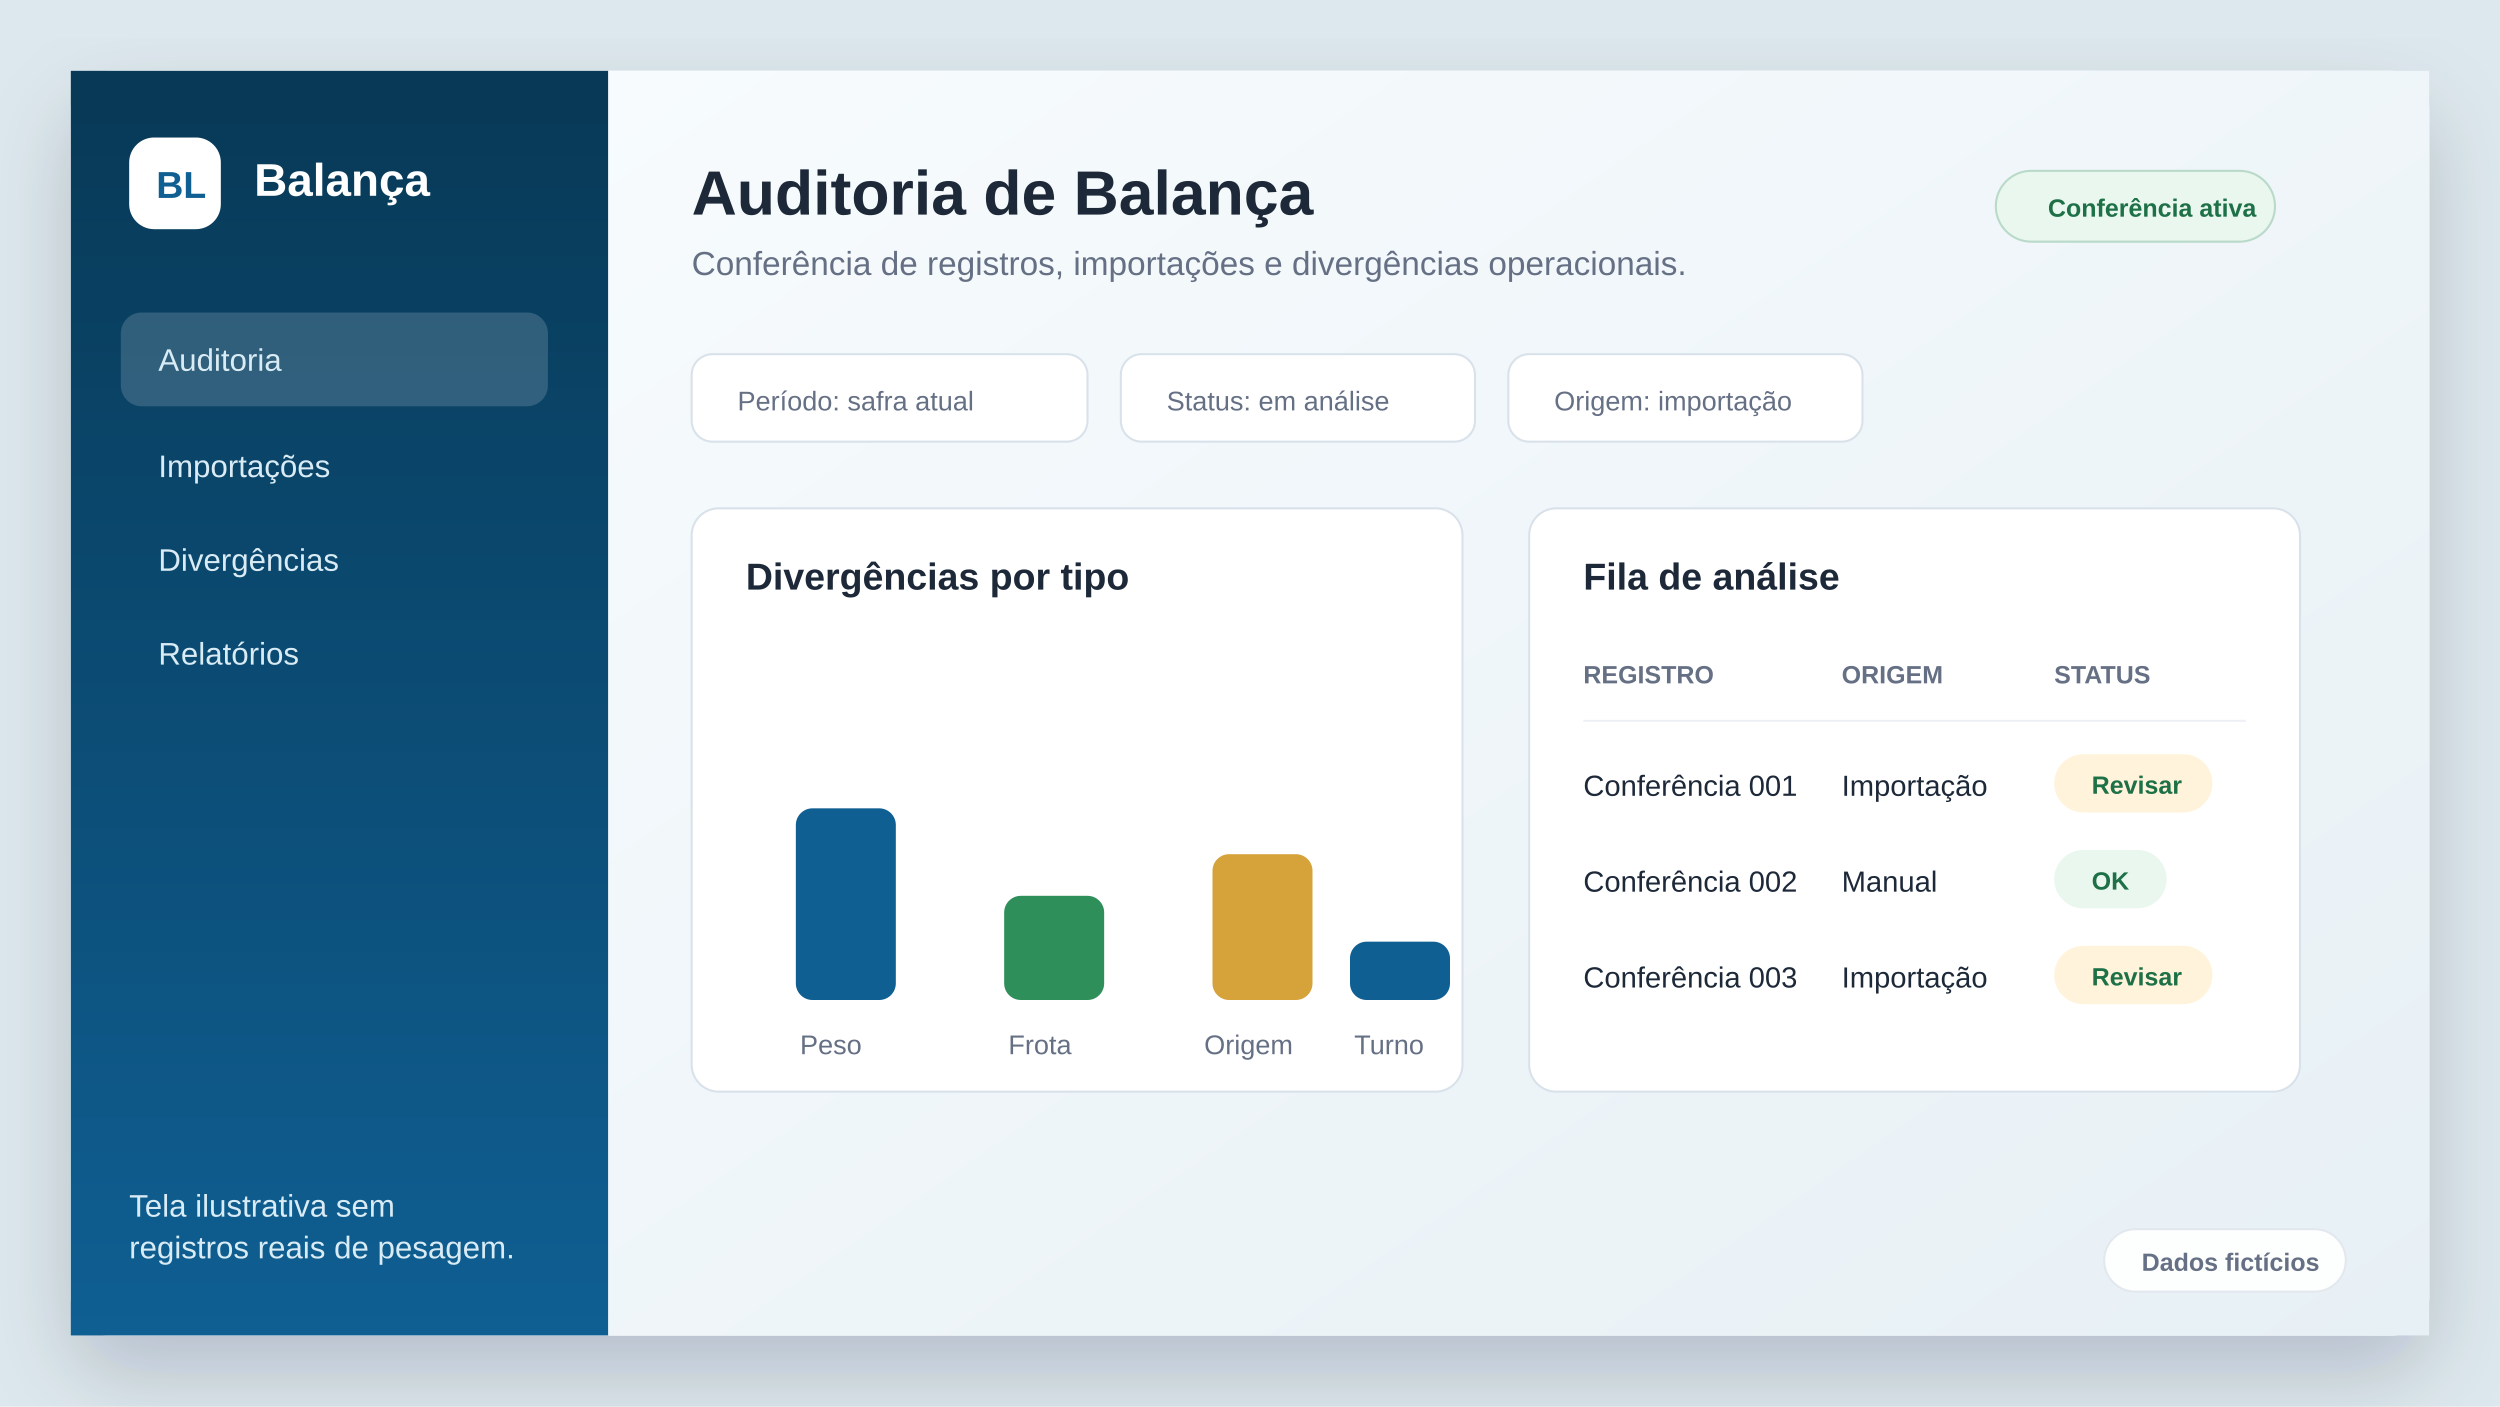
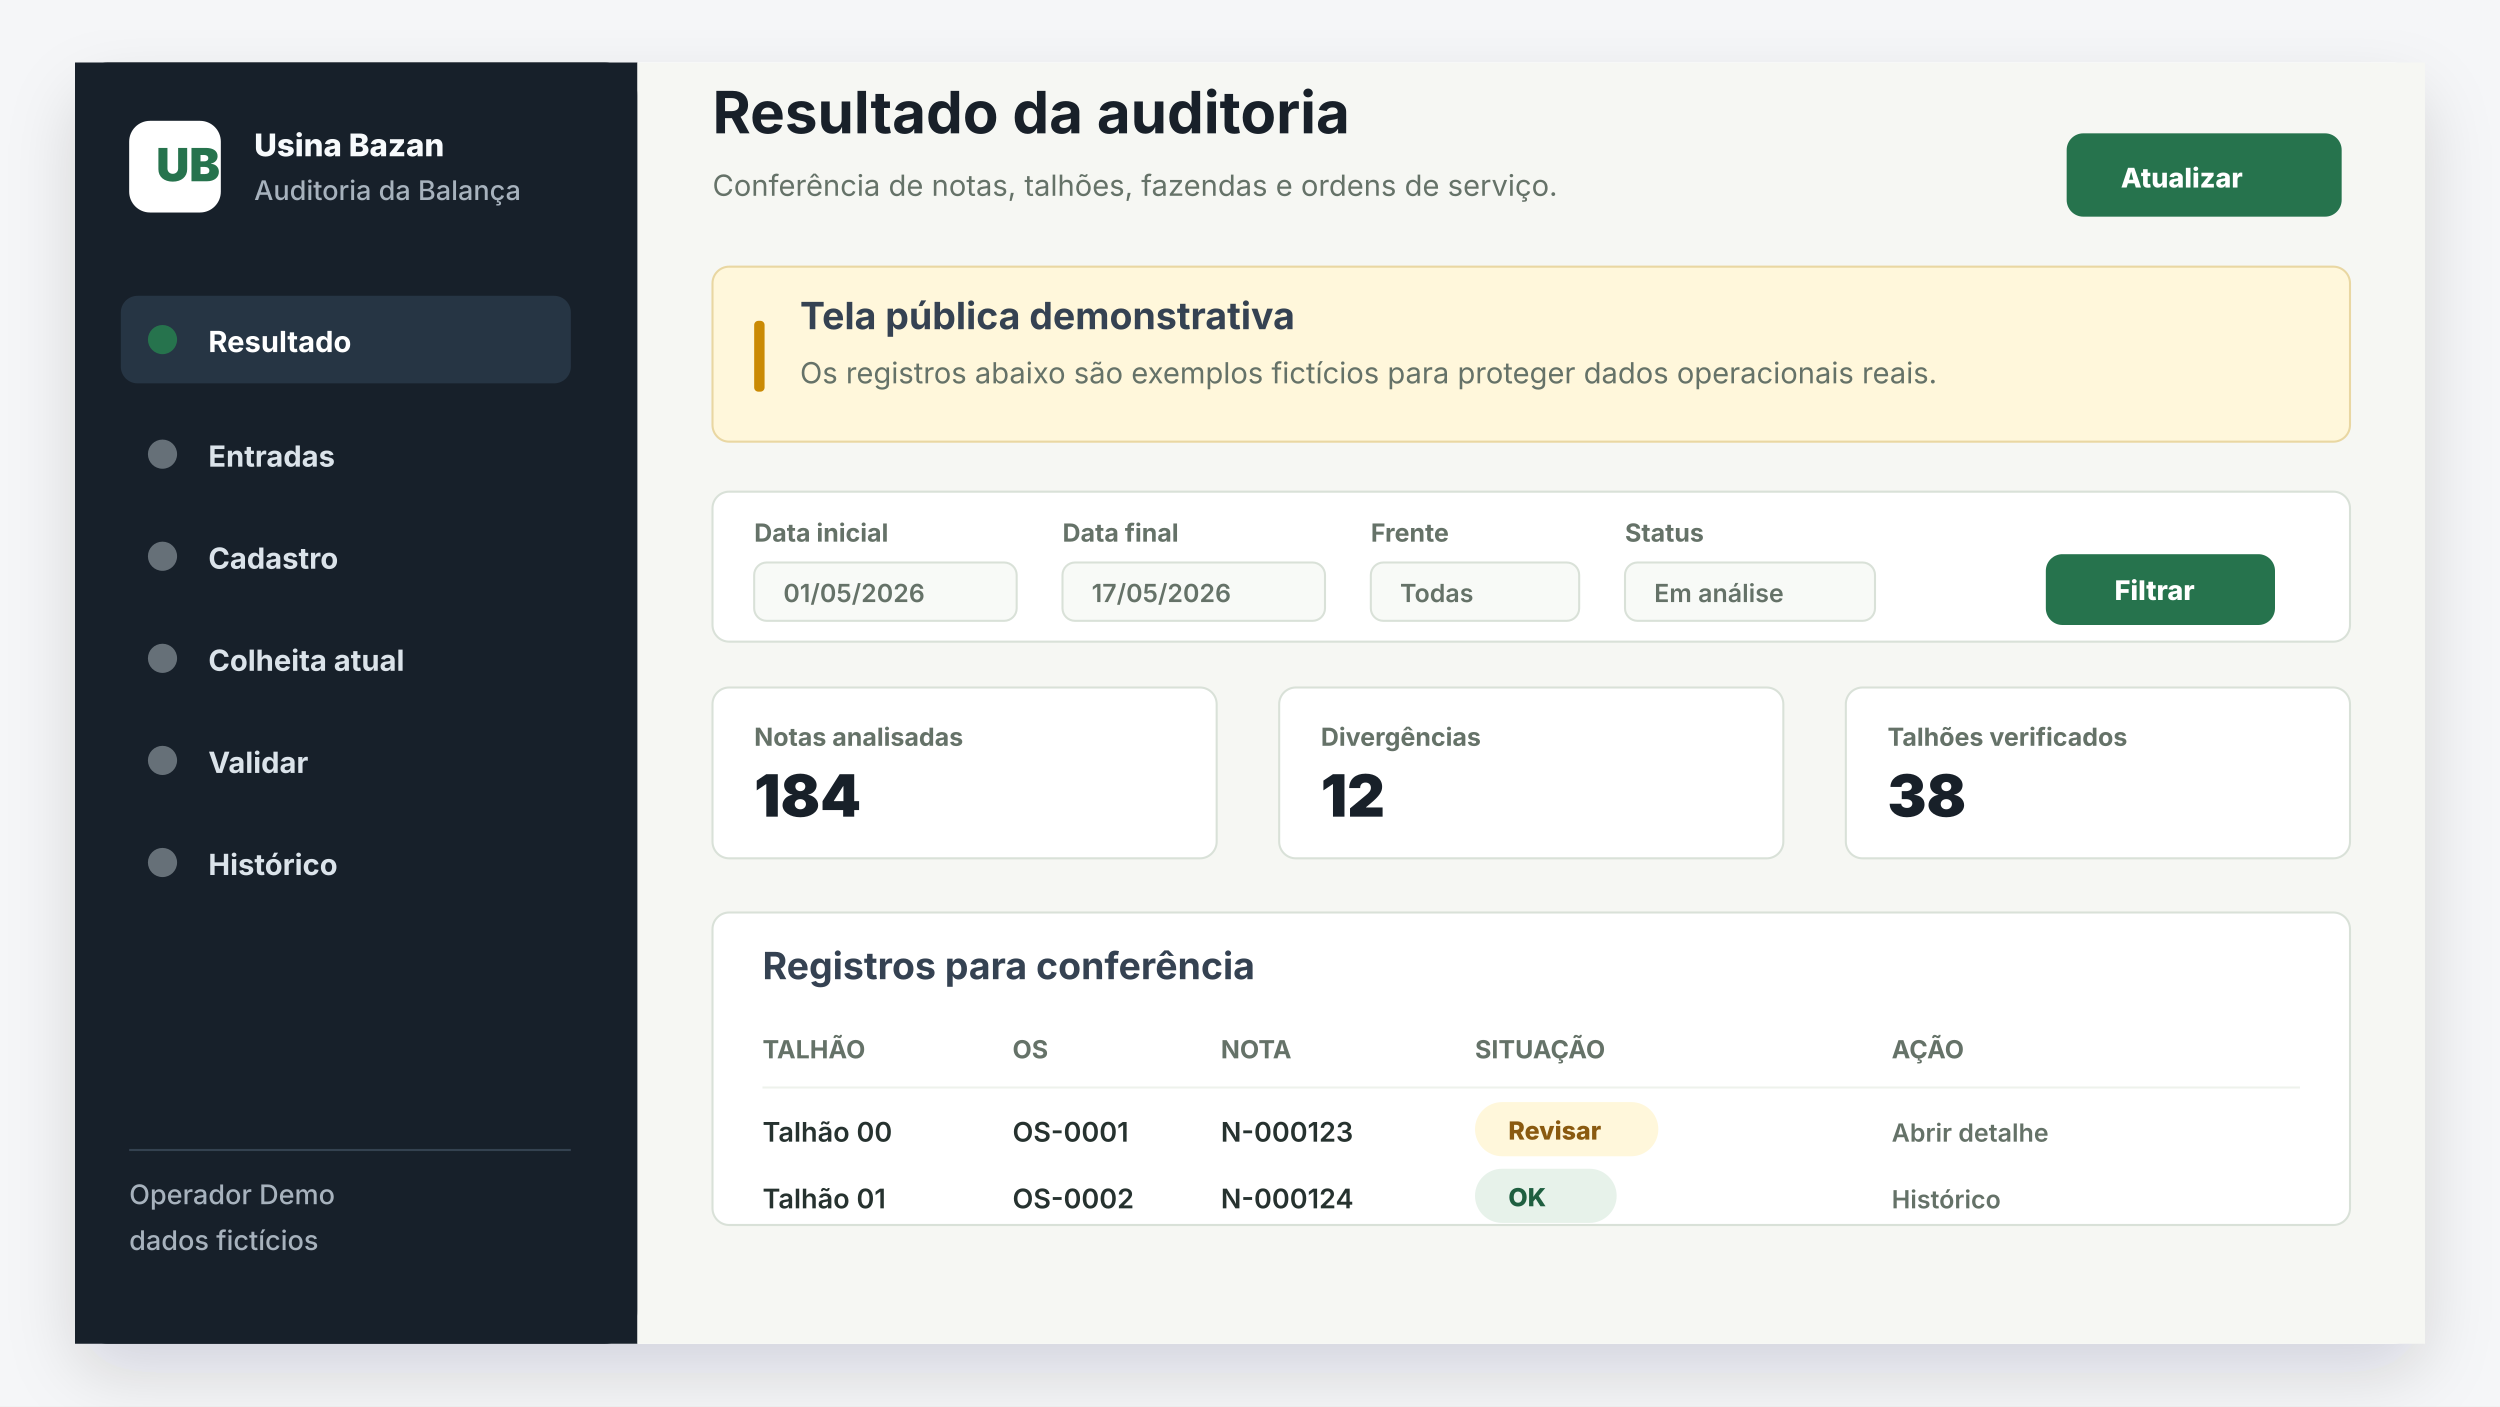
- <svg xmlns="http://www.w3.org/2000/svg" width="1200" height="675" viewBox="0 0 1200 675" role="img" aria-label="Tela demonstrativa do sistema de auditoria de balança">
+ <svg xmlns="http://www.w3.org/2000/svg" width="1200" height="675" viewBox="0 0 1200 675" role="img" aria-label="Tela demonstrativa da auditoria da balança">
  <defs>
-     <linearGradient id="bg" x1="0" x2="1" y1="0" y2="1">
-       <stop offset="0" stop-color="#f7fbfd" />
-       <stop offset="1" stop-color="#e7f0f5" />
-     </linearGradient>
-     <linearGradient id="side" x1="0" x2="0" y1="0" y2="1">
-       <stop offset="0" stop-color="#083956" />
-       <stop offset="1" stop-color="#0f5f93" />
-     </linearGradient>
-     <filter id="shadow" x="-20%" y="-20%" width="140%" height="140%">
-       <feDropShadow dx="0" dy="18" stdDeviation="20" flood-color="#101828" flood-opacity="0.18" />
+     <filter id="shadow">
+       <feDropShadow dx="0" dy="14" stdDeviation="16" flood-color="#0f172a" flood-opacity="0.14" />
    </filter>
-     <style>.title{font:700 30px 'Segoe UI',Arial,sans-serif;fill:#1d2939}.sub{font:400 16px 'Segoe UI',Arial,sans-serif;fill:#667085}.nav{font:500 15px 'Segoe UI',Arial,sans-serif;fill:#d9ecf5}.panel{font:700 18px 'Segoe UI',Arial,sans-serif;fill:#1d2939}.head{font:700 12px 'Segoe UI',Arial,sans-serif;fill:#667085}.body{font:500 14px 'Segoe UI',Arial,sans-serif;fill:#1d2939}.muted{font:400 13px 'Segoe UI',Arial,sans-serif;fill:#667085}.badge{font:700 12px 'Segoe UI',Arial,sans-serif;fill:#1e7047}.mark{font:800 18px 'Segoe UI',Arial,sans-serif;fill:#0f5f93}.brand{font:700 22px 'Segoe UI',Arial,sans-serif;fill:white}</style>
+     <style>.h1{font:750 28px Inter,'Segoe UI',Arial,sans-serif;fill:#182029}.h2{font:750 18px Inter,'Segoe UI',Arial,sans-serif;fill:#354252}.p{font:400 14px Inter,'Segoe UI',Arial,sans-serif;fill:#657268}.sideTitle{font:800 15px Inter,'Segoe UI',Arial,sans-serif;fill:#f7fafc}.sideSub{font:500 13px Inter,'Segoe UI',Arial,sans-serif;fill:#a7b2bd}.nav{font:650 14px Inter,'Segoe UI',Arial,sans-serif;fill:#dbe3ea}.label{font:700 12px Inter,'Segoe UI',Arial,sans-serif;fill:#657268}.body{font:600 13px Inter,'Segoe UI',Arial,sans-serif;fill:#26322f}.small{font:600 12px Inter,'Segoe UI',Arial,sans-serif;fill:#657268}.badge{font:800 12px Inter,'Segoe UI',Arial,sans-serif;fill:#1f5f40}.warn{fill:#8a5a10}.btn{font:800 13px Inter,'Segoe UI',Arial,sans-serif;fill:#ffffff}.brand{font:900 22px Inter,'Segoe UI',Arial,sans-serif;fill:#26734d}.white{fill:#fff}</style>
  </defs>
-   <rect width="1200" height="675" fill="#dde8ee" />
-   <rect x="34" y="34" width="1132" height="607" rx="18" fill="white" filter="url(#shadow)" />
-   <rect x="34" y="34" width="258" height="607" fill="url(#side)" />
-   <rect x="62" y="66" width="44" height="44" rx="12" fill="white" />
-   <text x="75" y="95" class="mark">BL</text>
-   <text x="122" y="94" class="brand">Balança</text>
-   <rect x="58" y="150" width="205" height="45" rx="10" fill="white" opacity="0.16" />
-   <text x="76" y="178" class="nav" fill="white">Auditoria</text>
-   <text x="76" y="229" class="nav">Importações</text>
-   <text x="76" y="274" class="nav">Divergências</text>
-   <text x="76" y="319" class="nav">Relatórios</text>
-   <text x="62" y="584" class="nav" font-size="13">Tela ilustrativa sem</text>
-   <text x="62" y="604" class="nav" font-size="13">registros reais de pesagem.</text>
-   <rect x="292" y="34" width="874" height="607" fill="url(#bg)" />
-   <text x="332" y="103" class="title">Auditoria de Balança</text>
-   <text x="332" y="132" class="sub">Conferência de registros, importações e divergências operacionais.</text>
-   <rect x="958" y="82" width="134" height="34" rx="17" fill="#e9f7ef" stroke="#b9d9c9" />
-   <text x="983" y="104" class="badge">Conferência ativa</text>
-   <rect x="332" y="170" width="190" height="42" rx="10" fill="white" stroke="#d9e2ea" />
-   <text x="354" y="197" class="muted">Período: safra atual</text>
-   <rect x="538" y="170" width="170" height="42" rx="10" fill="white" stroke="#d9e2ea" />
-   <text x="560" y="197" class="muted">Status: em análise</text>
-   <rect x="724" y="170" width="170" height="42" rx="10" fill="white" stroke="#d9e2ea" />
-   <text x="746" y="197" class="muted">Origem: importação</text>
-   <rect x="332" y="244" width="370" height="280" rx="13" fill="white" stroke="#d9e2ea" />
-   <text x="358" y="283" class="panel">Divergências por tipo</text>
-   <rect x="382" y="388" width="48" height="92" rx="8" fill="#0f5f93" />
-   <text x="384" y="506" class="muted">Peso</text>
-   <rect x="482" y="430" width="48" height="50" rx="8" fill="#2f8f5b" />
-   <text x="484" y="506" class="muted">Frota</text>
-   <rect x="582" y="410" width="48" height="70" rx="8" fill="#d6a23a" />
-   <text x="578" y="506" class="muted">Origem</text>
-   <rect x="648" y="452" width="48" height="28" rx="8" fill="#0f5f93" />
-   <text x="650" y="506" class="muted">Turno</text>
-   <rect x="734" y="244" width="370" height="280" rx="13" fill="white" stroke="#d9e2ea" />
-   <text x="760" y="283" class="panel">Fila de análise</text>
-   <text x="760" y="328" class="head">REGISTRO</text>
-   <text x="884" y="328" class="head">ORIGEM</text>
-   <text x="986" y="328" class="head">STATUS</text>
-   <line x1="760" y1="346" x2="1078" y2="346" stroke="#edf1f5" />
-   <text x="760" y="382" class="body">Conferência 001</text>
-   <text x="884" y="382" class="body">Importação</text>
-   <rect x="986" y="362" width="76" height="28" rx="14" fill="#fff4db" />
-   <text x="1004" y="381" class="badge" fill="#94640f">Revisar</text>
-   <text x="760" y="428" class="body">Conferência 002</text>
-   <text x="884" y="428" class="body">Manual</text>
-   <rect x="986" y="408" width="54" height="28" rx="14" fill="#e9f7ef" />
-   <text x="1004" y="427" class="badge">OK</text>
-   <text x="760" y="474" class="body">Conferência 003</text>
-   <text x="884" y="474" class="body">Importação</text>
-   <rect x="986" y="454" width="76" height="28" rx="14" fill="#fff4db" />
-   <text x="1004" y="473" class="badge" fill="#94640f">Revisar</text>
-   <rect x="1010" y="590" width="116" height="30" rx="15" fill="white" fill-opacity="0.9" stroke="#e3e8ef" />
-   <text x="1028" y="610" class="head">Dados fictícios</text>
+   <rect width="1200" height="675" fill="#f5f6f8" />
+   <rect x="36" y="30" width="1128" height="615" rx="16" fill="#ffffff" filter="url(#shadow)" />
+   <rect x="36" y="30" width="270" height="615" rx="16" fill="#17202a" />
+   <rect x="36" y="30" width="270" height="615" fill="#17202a" />
+   <rect x="62" y="58" width="44" height="44" rx="10" fill="#ffffff" />
+   <text x="75" y="87" class="brand">UB</text>
+   <text x="122" y="75" class="sideTitle">Usina Bazan</text>
+   <text x="122" y="96" class="sideSub">Auditoria da Balança</text>
+   <g transform="translate(58 142)">
+     <rect width="216" height="42" rx="8" fill="#263544" />
+     <text x="42" y="27" class="nav white">Resultado</text>
+     <circle cx="20" cy="21" r="7" fill="#26734d" />
+     <text x="42" y="82" class="nav">Entradas</text>
+     <circle cx="20" cy="76" r="7" fill="#667078" />
+     <text x="42" y="131" class="nav">Cadastro</text>
+     <circle cx="20" cy="125" r="7" fill="#667078" />
+     <text x="42" y="180" class="nav">Colheita atual</text>
+     <circle cx="20" cy="174" r="7" fill="#667078" />
+     <text x="42" y="229" class="nav">Validar</text>
+     <circle cx="20" cy="223" r="7" fill="#667078" />
+     <text x="42" y="278" class="nav">Histórico</text>
+     <circle cx="20" cy="272" r="7" fill="#667078" />
+   </g>
+   <line x1="62" y1="552" x2="274" y2="552" stroke="#344250" />
+   <text x="62" y="578" class="sideSub">Operador Demo</text>
+   <text x="62" y="600" class="sideSub">dados fictícios</text>
+   <rect x="306" y="30" width="858" height="615" fill="#f6f7f3" />
+   <g transform="translate(342 64)">
+     <text class="h1">Resultado da auditoria</text>
+     <text y="30" class="p">Conferência de notas, talhões, fazendas e ordens de serviço.</text>
+     <rect x="650" y="0" width="132" height="40" rx="8" fill="#26734d" />
+     <text x="676" y="26" class="btn">Atualizar</text>
+   </g>
+   <rect x="342" y="128" width="786" height="84" rx="8" fill="#fff7db" stroke="#e9d7a2" />
+   <rect x="362" y="154" width="5" height="34" rx="2" fill="#ca8a04" />
+   <text x="384" y="158" class="h2">Tela pública demonstrativa</text>
+   <text x="384" y="184" class="p">Os registros abaixo são exemplos fictícios para proteger dados operacionais reais.</text>
+   <g transform="translate(342 236)">
+     <rect width="786" height="72" rx="8" fill="#ffffff" stroke="#d9e1d8" />
+     <text x="20" y="24" class="label">Data inicial</text>
+     <rect x="20" y="34" width="126" height="28" rx="6" fill="#f8faf7" stroke="#d9e1d8" />
+     <text x="34" y="53" class="small">01/05/2026</text>
+     <text x="168" y="24" class="label">Data final</text>
+     <rect x="168" y="34" width="126" height="28" rx="6" fill="#f8faf7" stroke="#d9e1d8" />
+     <text x="182" y="53" class="small">17/05/2026</text>
+     <text x="316" y="24" class="label">Frente</text>
+     <rect x="316" y="34" width="100" height="28" rx="6" fill="#f8faf7" stroke="#d9e1d8" />
+     <text x="330" y="53" class="small">Todas</text>
+     <text x="438" y="24" class="label">Status</text>
+     <rect x="438" y="34" width="120" height="28" rx="6" fill="#f8faf7" stroke="#d9e1d8" />
+     <text x="452" y="53" class="small">Em análise</text>
+     <rect x="640" y="30" width="110" height="34" rx="8" fill="#26734d" />
+     <text x="673" y="52" class="btn">Filtrar</text>
+   </g>
+   <g transform="translate(342 330)">
+     <rect width="242" height="82" rx="8" fill="#ffffff" stroke="#d9e1d8" />
+     <text x="20" y="28" class="label">Notas analisadas</text>
+     <text x="20" y="62" font-family="Inter,Segoe UI,Arial" font-size="28" font-weight="850" fill="#182029">184</text>
+     <rect x="272" width="242" height="82" rx="8" fill="#ffffff" stroke="#d9e1d8" />
+     <text x="292" y="28" class="label">Divergências</text>
+     <text x="292" y="62" font-family="Inter,Segoe UI,Arial" font-size="28" font-weight="850" fill="#182029">12</text>
+     <rect x="544" width="242" height="82" rx="8" fill="#ffffff" stroke="#d9e1d8" />
+     <text x="564" y="28" class="label">Talhões verificados</text>
+     <text x="564" y="62" font-family="Inter,Segoe UI,Arial" font-size="28" font-weight="850" fill="#182029">38</text>
+   </g>
+   <rect x="342" y="438" width="786" height="150" rx="8" fill="#ffffff" stroke="#d9e1d8" />
+   <text x="366" y="470" class="h2">Registros para conferência</text>
+   <text x="366" y="508" class="label">TALHÃO</text>
+   <text x="486" y="508" class="label">OS</text>
+   <text x="586" y="508" class="label">NOTA</text>
+   <text x="708" y="508" class="label">SITUAÇÃO</text>
+   <text x="908" y="508" class="label">AÇÃO</text>
+   <line x1="366" y1="522" x2="1104" y2="522" stroke="#eef2ec" />
+   <text x="366" y="548" class="body">Talhão 00</text>
+   <text x="486" y="548" class="body">OS-0001</text>
+   <text x="586" y="548" class="body">N-000123</text>
+   <rect x="708" y="529" width="88" height="26" rx="13" fill="#fff7db" />
+   <text x="724" y="547" class="badge warn">Revisar</text>
+   <text x="908" y="548" class="small">Abrir detalhe</text>
+   <text x="366" y="580" class="body">Talhão 01</text>
+   <text x="486" y="580" class="body">OS-0002</text>
+   <text x="586" y="580" class="body">N-000124</text>
+   <rect x="708" y="561" width="68" height="26" rx="13" fill="#e7f2ea" />
+   <text x="724" y="579" class="badge">OK</text>
+   <text x="908" y="580" class="small">Histórico</text>
</svg>
